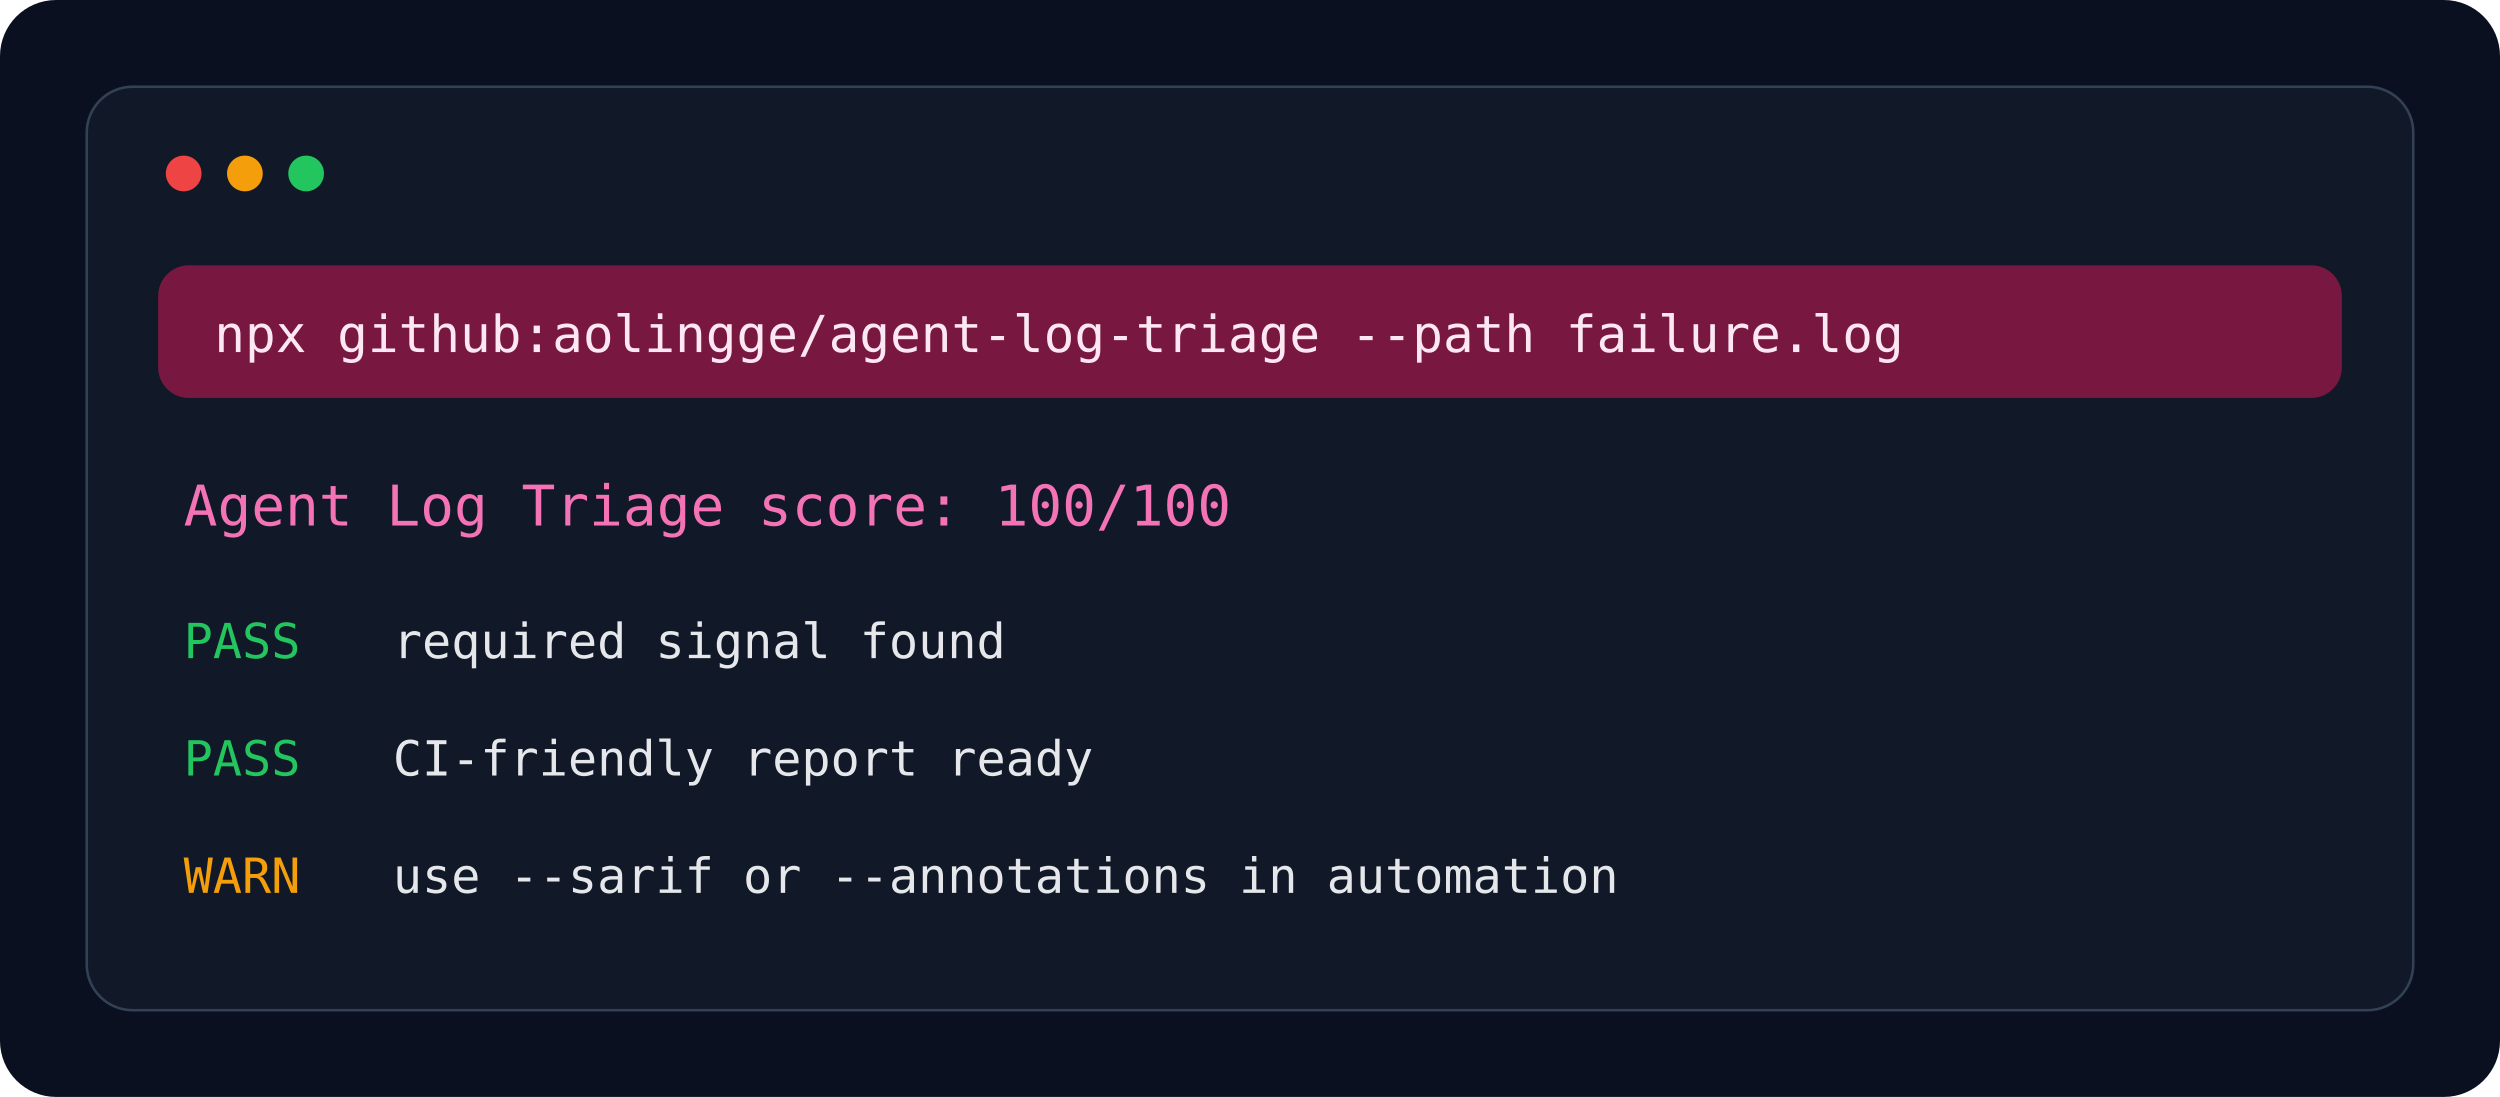
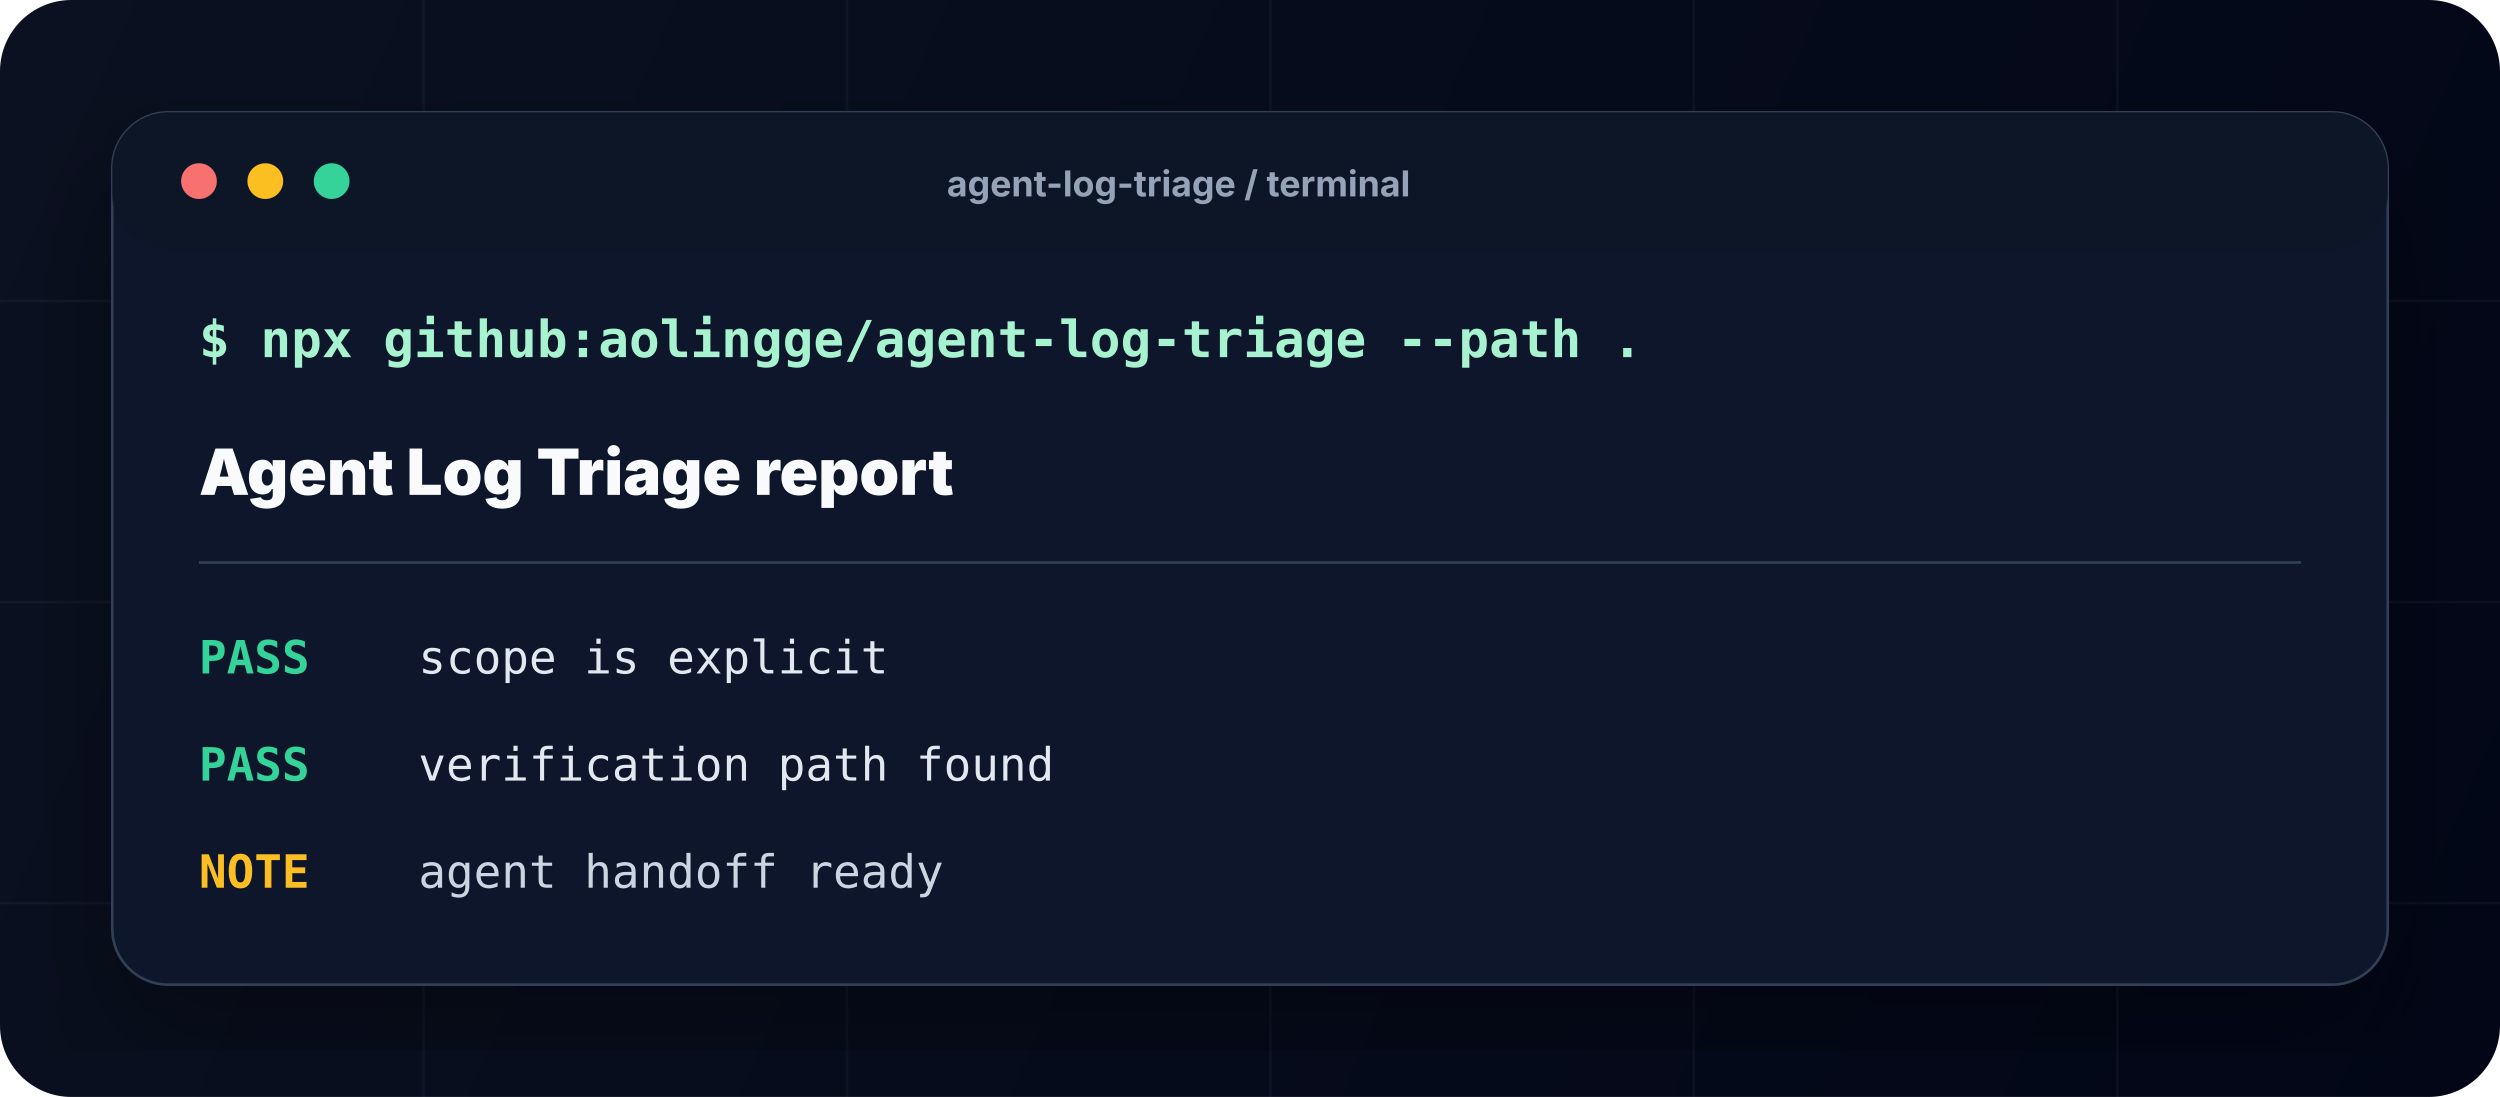
<svg xmlns="http://www.w3.org/2000/svg" width="980" height="430" viewBox="0 0 980 430" fill="none">
-   <rect width="980" height="430" rx="22" fill="#0B1020" />
-   <rect x="34" y="34" width="912" height="362" rx="18" fill="#111827" stroke="#334155" />
-   <circle cx="72" cy="68" r="7" fill="#EF4444" />
-   <circle cx="96" cy="68" r="7" fill="#F59E0B" />
-   <circle cx="120" cy="68" r="7" fill="#22C55E" />
-   <rect x="62" y="104" width="856" height="52" rx="12" fill="#831843" opacity=".9" />
-   <text x="84" y="138" fill="#FCE7F3" font-family="JetBrains Mono,Consolas,monospace" font-size="20">npx github:aolingge/agent-log-triage --path failure.log</text>
-   <text x="72" y="206" fill="#F472B6" font-family="JetBrains Mono,Consolas,monospace" font-size="22">Agent Log Triage score: 100/100</text>
-   <text x="72" y="258" fill="#22C55E" font-family="JetBrains Mono,Consolas,monospace" font-size="19">PASS</text>
-   <text x="154" y="258" fill="#E5E7EB" font-family="JetBrains Mono,Consolas,monospace" font-size="19">required signal found</text>
-   <text x="72" y="304" fill="#22C55E" font-family="JetBrains Mono,Consolas,monospace" font-size="19">PASS</text>
-   <text x="154" y="304" fill="#E5E7EB" font-family="JetBrains Mono,Consolas,monospace" font-size="19">CI-friendly report ready</text>
-   <text x="72" y="350" fill="#F59E0B" font-family="JetBrains Mono,Consolas,monospace" font-size="19">WARN</text>
-   <text x="154" y="350" fill="#E5E7EB" font-family="JetBrains Mono,Consolas,monospace" font-size="19">use --sarif or --annotations in automation</text>
+   <defs>
+     <linearGradient id="panel" x1="0" y1="0" x2="980" y2="430" gradientUnits="userSpaceOnUse">
+       <stop stop-color="#0B1120" />
+       <stop offset="1" stop-color="#020617" />
+     </linearGradient>
+     <filter id="terminalShadow" x="18" y="18" width="944" height="394" filterUnits="userSpaceOnUse" color-interpolation-filters="sRGB">
+       <feDropShadow dx="0" dy="22" stdDeviation="24" flood-color="#000000" flood-opacity=".35" />
+     </filter>
+   </defs>
+   <rect width="980" height="430" rx="28" fill="url(#panel)" />
+   <path d="M0 118h980M0 236h980M0 354h980M166 0v430M332 0v430M498 0v430M664 0v430M830 0v430" stroke="#94A3B8" stroke-opacity=".06" />
+   <g filter="url(#terminalShadow)">
+     <rect x="44" y="44" width="892" height="342" rx="22" fill="#0F172A" stroke="#334155" />
+     <rect x="44" y="44" width="892" height="54" rx="22" fill="#111827" />
+     <circle cx="78" cy="71" r="7" fill="#F87171" />
+     <circle cx="104" cy="71" r="7" fill="#FBBF24" />
+     <circle cx="130" cy="71" r="7" fill="#34D399" />
+     <text x="462" y="77" text-anchor="middle" fill="#94A3B8" font-family="Inter,Segoe UI,Arial,sans-serif" font-size="14" font-weight="700">agent-log-triage / terminal</text>
+   </g>
+   <text x="78" y="140" fill="#A7F3D0" font-family="JetBrains Mono,Consolas,monospace" font-size="20" font-weight="700">$ npx github:aolingge/agent-log-triage --path .</text>
+   <text x="78" y="194" fill="#F8FAFC" font-family="Inter,Segoe UI,Arial,sans-serif" font-size="25" font-weight="850">Agent Log Triage report</text>
+   <rect x="78" y="220" width="824" height="1" fill="#334155" />
+   <text x="78" y="264" fill="#34D399" font-family="JetBrains Mono,Consolas,monospace" font-size="18" font-weight="700">PASS</text>
+   <text x="164" y="264" fill="#E2E8F0" font-family="JetBrains Mono,Consolas,monospace" font-size="18">scope is explicit</text>
+   <text x="78" y="306" fill="#34D399" font-family="JetBrains Mono,Consolas,monospace" font-size="18" font-weight="700">PASS</text>
+   <text x="164" y="306" fill="#E2E8F0" font-family="JetBrains Mono,Consolas,monospace" font-size="18">verification path found</text>
+   <text x="78" y="348" fill="#FBBF24" font-family="JetBrains Mono,Consolas,monospace" font-size="18" font-weight="700">NOTE</text>
+   <text x="164" y="348" fill="#CBD5E1" font-family="JetBrains Mono,Consolas,monospace" font-size="18">agent handoff ready</text>
</svg>
